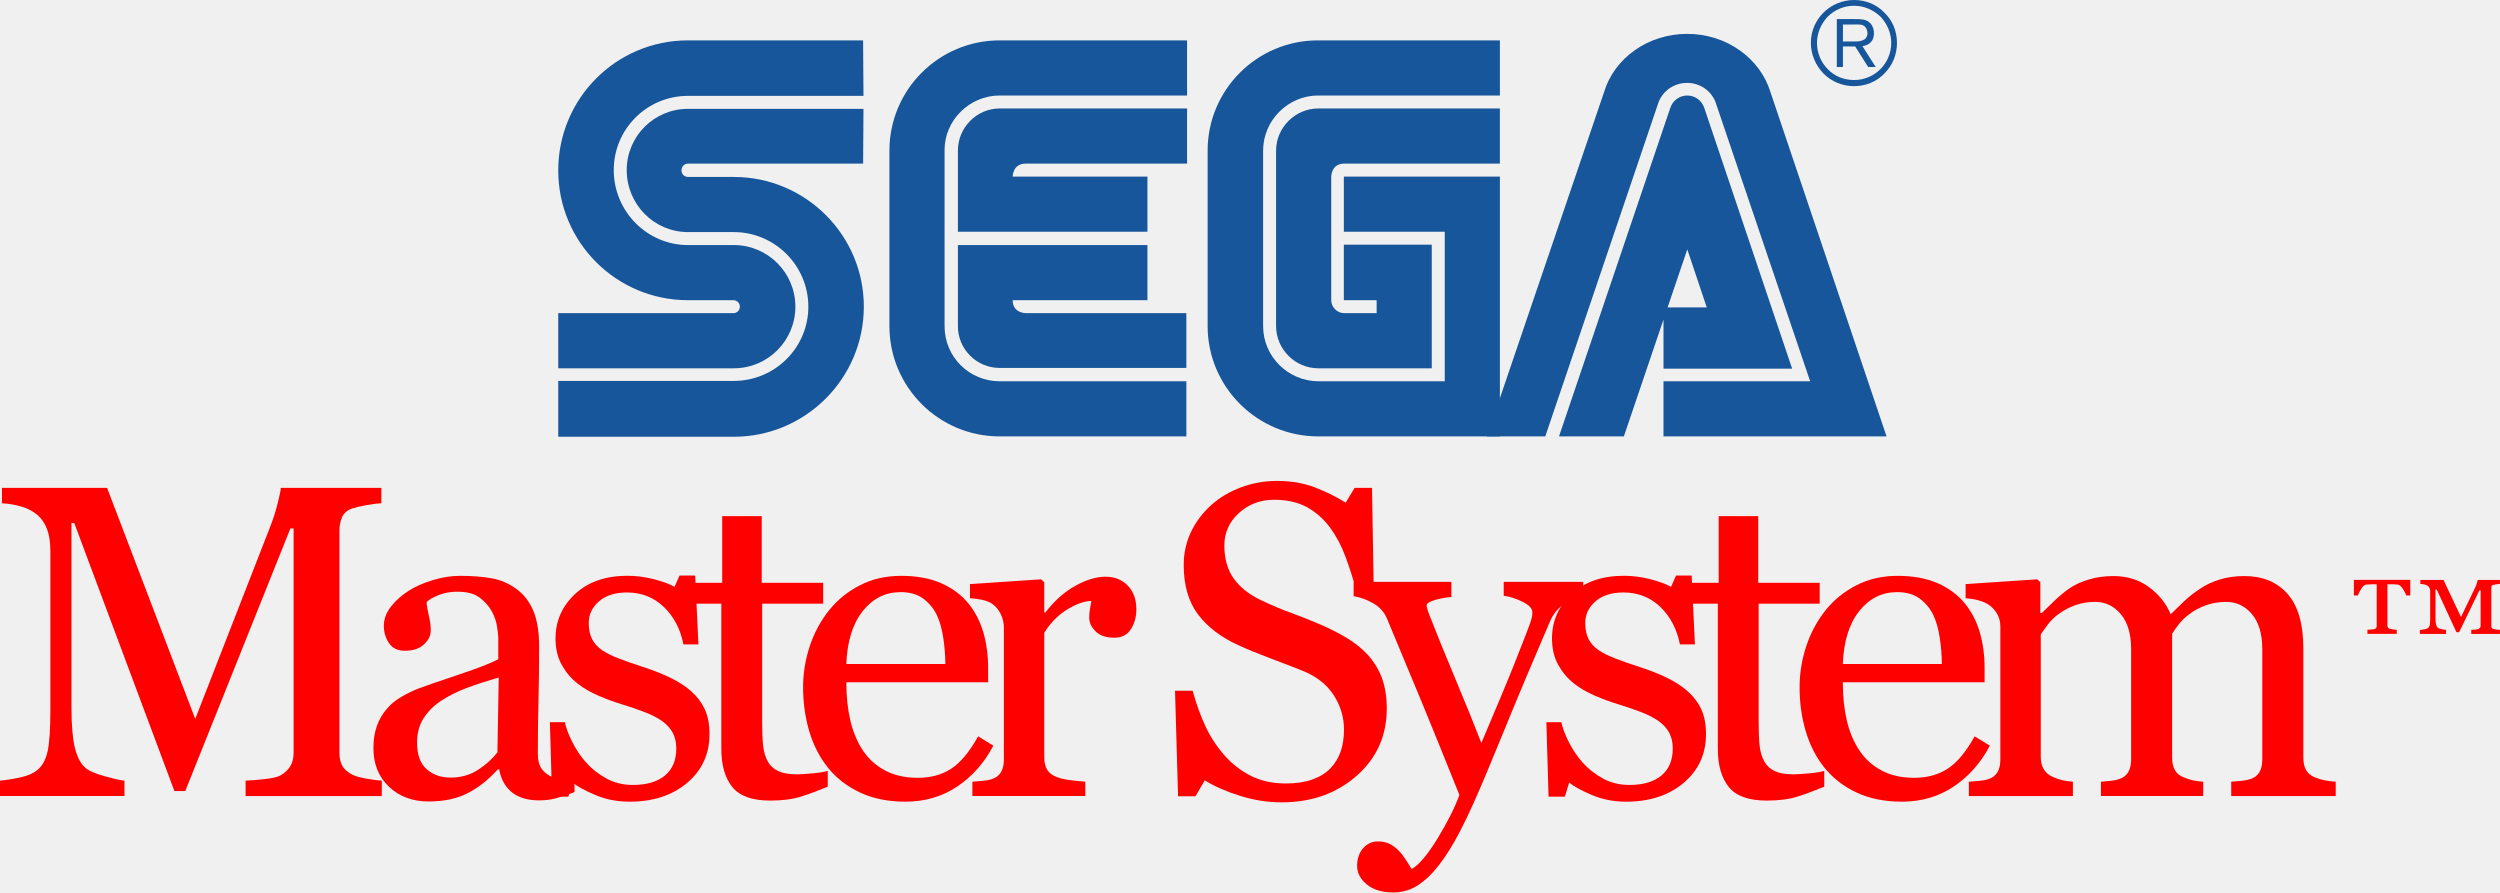
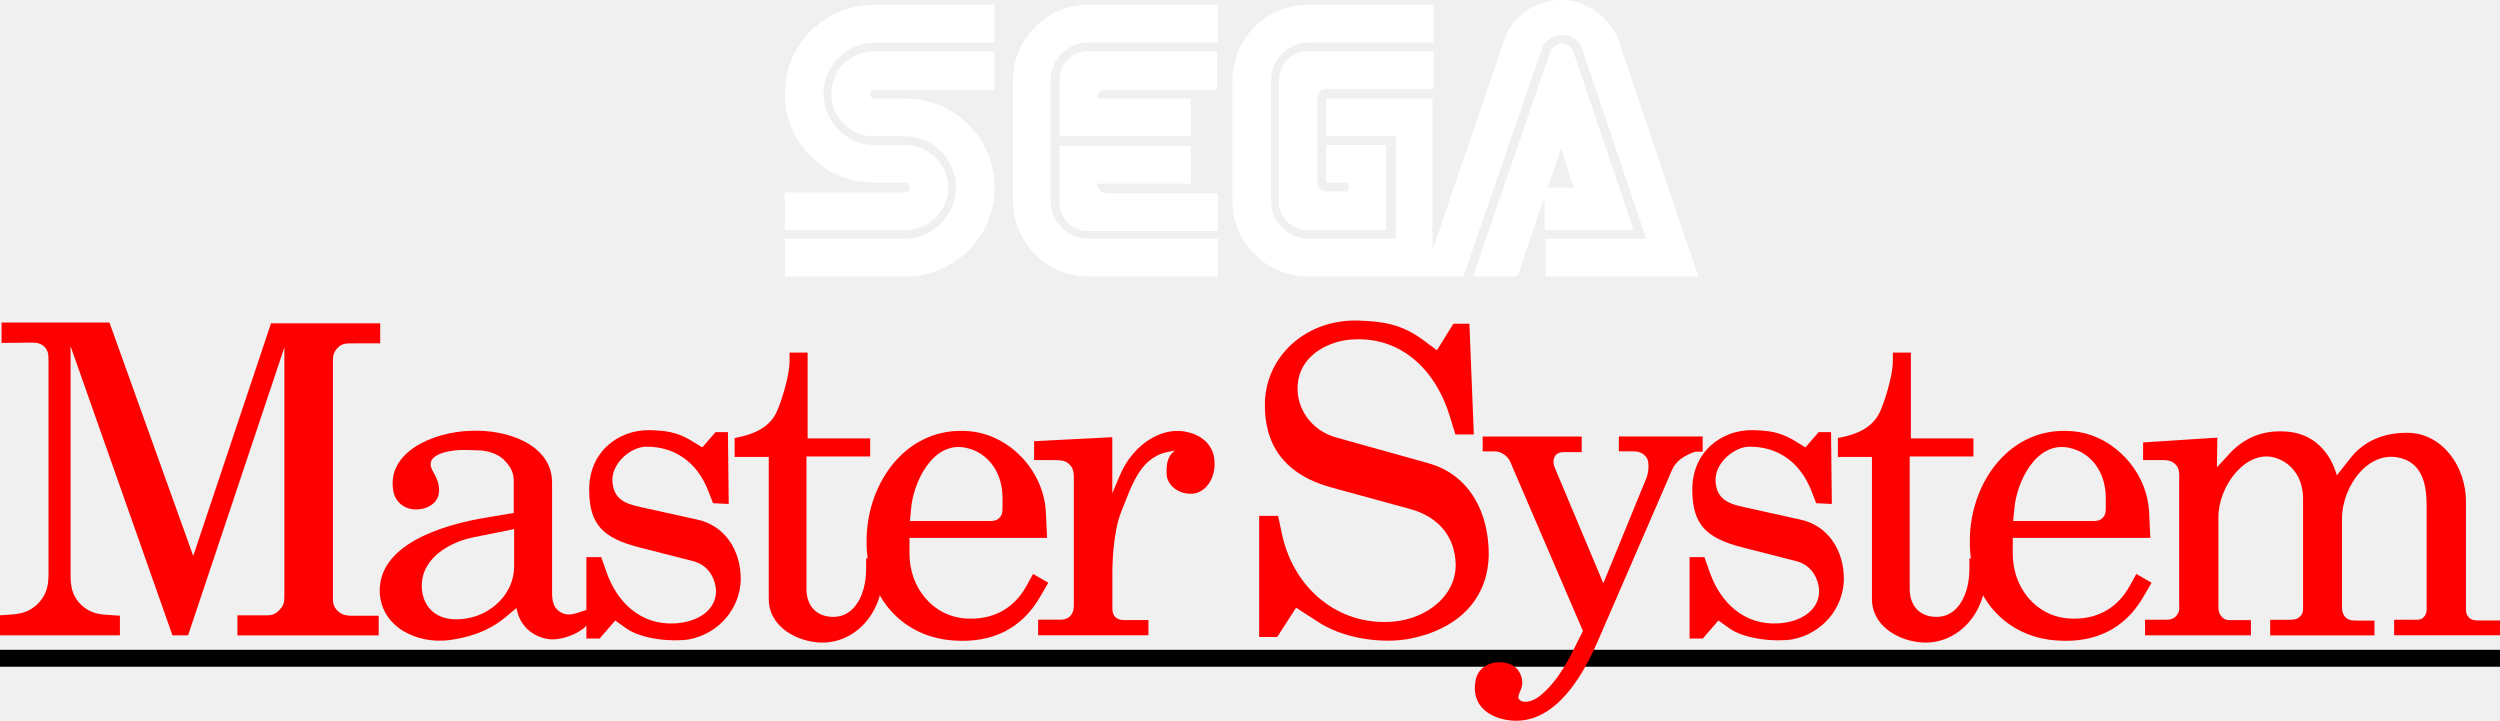
- <svg xmlns="http://www.w3.org/2000/svg" version="1.1" id="Ebene_1" x="0px" y="0px" width="566.929px" height="202.382px" viewBox="0 -0.002 566.929 202.382" enable-background="new 0 -0.002 566.929 202.382" xml:space="preserve">
-   <g>
-     <path fill="#17569B" d="M126.595,99.044h39.796c16.265,0,29.501-13.238,29.501-29.5c0-16.261-13.236-29.42-29.501-29.42h-10.376   c-0.817,0-1.474-0.652-1.474-1.471c0-0.898,0.654-1.551,1.474-1.551h39.716l0.082-12.423h-39.798   c-7.683,0-13.894,6.212-13.894,13.894c0,7.764,6.209,14.056,13.894,14.056h10.376c9.316,0,16.918,7.602,16.918,16.917   c0,9.317-7.602,16.834-16.918,16.834h-39.796V99.044L126.595,99.044z" />
-     <path fill="#17569B" d="M126.595,83.518h39.796c7.765,0,13.977-6.292,13.977-13.974s-6.211-13.974-13.977-13.974h-10.376   c-9.315,0-16.835-7.682-16.835-16.998c0-9.317,7.521-16.834,16.835-16.834h39.796l-0.082-12.585h-39.718   c-16.261,0-29.418,13.156-29.418,29.5c0,16.262,13.156,29.42,29.418,29.42h10.297c0.816,0,1.472,0.654,1.472,1.471   s-0.655,1.471-1.472,1.471h-39.716L126.595,83.518L126.595,83.518z" />
-     <path fill="#17569B" d="M226.701,86.459c-6.862,0-12.5-5.475-12.5-12.503V33.994c0-6.7,5.639-12.339,12.5-12.339h42.495V9.153   h-42.495c-13.809,0-25.005,11.196-25.005,25.007v39.796c0,13.812,11.194,25.008,25.005,25.008h42.333V86.461L226.701,86.459   L226.701,86.459z" />
-     <path fill="#17569B" d="M217.222,34.158c0-5.23,4.249-9.562,9.479-9.562h42.495V37.1h-36.609c-2.944,0-2.944,2.94-2.944,2.94   h30.563v12.504h-42.984V34.158L217.222,34.158z" />
-     <path fill="#17569B" d="M226.701,83.438c-5.229,0-9.479-4.25-9.479-9.48v-18.39h42.983V68.07h-30.562   c0,2.942,2.941,2.942,2.941,2.942h36.447v12.423L226.701,83.438L226.701,83.438z" />
-     <path fill="#17569B" d="M299.024,86.459c-6.946,0-12.586-5.64-12.586-12.503V34.16c0-6.866,5.642-12.505,12.506-12.505h41.188   V9.153h-41.271c-13.811,0-25.005,11.196-25.005,25.007v39.796c0,13.812,11.274,25.008,25.088,25.008h41.188v-58.92h-35.387v12.502   h22.883V86.46L299.024,86.459L299.024,86.459z" />
-     <path fill="#17569B" d="M289.378,73.956c0,5.23,4.334,9.563,9.563,9.563h25.741V55.488h-19.938v12.585h7.437v2.942h-7.353   c-1.637,0-2.943-1.387-2.943-2.942V40.042c0,0,0-2.943,2.943-2.943h35.301V24.595h-41.187c-5.229,0-9.563,4.332-9.563,9.563   L289.378,73.956L289.378,73.956z" />
-     <path fill="#17569B" d="M378.783,24.436c0.57-1.634,2.043-2.778,3.842-2.778c1.797,0,3.271,1.146,3.844,2.778l19.938,59.166   h-29.171V69.708h9.808l-4.414-13.159l-14.385,42.414h-14.709L378.783,24.436L378.783,24.436z" />
-     <path fill="#17569B" d="M410.492,86.459h-33.261v12.503h50.585L401.503,20.92c-2.291-7.6-9.891-13.239-18.881-13.239   c-8.986,0-16.586,5.558-18.877,13.239l-26.563,78.042h13.241l25.738-75.917c1.063-2.534,3.514-4.25,6.455-4.25   c2.862,0,5.316,1.716,6.377,4.25L410.492,86.459L410.492,86.459z" />
-     <path fill="#17569B" d="M420.46,19.531c2.613,0,5.066-0.982,6.863-2.862c1.879-1.878,2.855-4.33,2.855-6.945   c0-2.616-0.979-5.065-2.855-6.866c-1.797-1.878-4.25-2.86-6.863-2.86c-5.394,0-9.81,4.332-9.81,9.726   c0,2.615,1.063,5.065,2.856,6.945C415.393,18.551,417.843,19.531,420.46,19.531z M412.041,9.725c0-2.207,0.903-4.332,2.455-5.967   c1.549-1.552,3.676-2.452,5.965-2.452c2.207,0,4.332,0.898,5.969,2.452c1.553,1.635,2.451,3.759,2.451,5.967   c0,4.656-3.76,8.417-8.416,8.417c-2.289,0-4.418-0.818-5.967-2.452C412.944,14.136,412.041,12.013,412.041,9.725z" />
-     <path fill="#17569B" d="M417.925,10.541v4.656h-1.391V4.329h4.01c1.467,0,2.363,0,3.268,0.653c0.734,0.572,1.145,1.472,1.145,2.535   c0,2.533-2.043,2.86-2.613,2.943l3.021,4.738h-1.717l-2.941-4.656L417.925,10.541L417.925,10.541z M417.925,9.397h2.859   c0.49,0,0.895,0,1.309-0.164c1.063-0.245,1.391-0.98,1.391-1.716c0-0.247-0.082-1.063-0.654-1.554   c-0.57-0.489-1.307-0.409-2.125-0.409h-2.779V9.397L417.925,9.397z" />
-     <g id="g6708" transform="translate(-67.06981,39.50687)">
-       <g id="flowRoot6696" transform="translate(0,952.3622)">
-         <path id="path6717" fill="#FF0000" d="M153.646-811.351h-30.878v-3.498c1.118-0.029,2.554-0.146,4.31-0.347     c1.758-0.194,2.963-0.472,3.621-0.838c1.019-0.62,1.767-1.333,2.241-2.142c0.477-0.805,0.713-1.813,0.713-3.029v-50.821h-0.738     l-23.836,59.54h-2.461l-22.704-60.77h-0.64v41.712c0,4.036,0.255,7.108,0.763,9.208c0.51,2.102,1.289,3.611,2.341,4.527     c0.723,0.688,2.214,1.352,4.479,1.976s3.744,0.953,4.433,0.981v3.496H67.07v-3.496c1.479-0.129,3.028-0.375,4.653-0.735     c1.625-0.361,2.88-0.901,3.768-1.625c1.15-0.915,1.938-2.33,2.364-4.236c0.429-1.899,0.64-5.088,0.64-9.554v-35.756     c0-2.067-0.245-3.757-0.738-5.069c-0.491-1.312-1.198-2.379-2.117-3.201c-1.018-0.887-2.265-1.542-3.743-1.972     c-1.478-0.424-2.938-0.668-4.382-0.738v-3.495h23.836l19.993,52.399l17.091-43.831c0.623-1.604,1.157-3.288,1.601-5.048     c0.443-1.757,0.683-2.932,0.714-3.521h22.801v3.496c-0.919,0.034-2.094,0.183-3.521,0.444c-1.428,0.266-2.471,0.512-3.127,0.737     c-1.115,0.393-1.872,1.055-2.267,1.972c-0.395,0.919-0.591,1.919-0.591,3.003v50.379c0,1.15,0.196,2.117,0.591,2.906     c0.395,0.785,1.149,1.479,2.267,2.064c0.592,0.334,1.643,0.637,3.153,0.914c1.509,0.275,2.708,0.437,3.594,0.465v3.5h-0.004     V-811.351z" />
-         <path id="path6719" fill="#FF0000" d="M197.354-812.24c-1.542,0.563-2.895,1.01-4.062,1.356     c-1.167,0.345-2.487,0.516-3.965,0.516c-2.563,0-4.604-0.596-6.132-1.796c-1.526-1.197-2.503-2.943-2.93-5.244h-0.296     c-2.134,2.361-4.424,4.172-6.871,5.416c-2.446,1.252-5.393,1.871-8.84,1.871c-3.645,0-6.64-1.109-8.987-3.35     c-2.348-2.229-3.52-5.151-3.52-8.765c0-1.872,0.262-3.549,0.788-5.024c0.526-1.479,1.314-2.807,2.363-3.988     c0.822-0.98,1.905-1.857,3.25-2.634c1.348-0.769,2.61-1.382,3.792-1.847c1.48-0.557,4.475-1.593,8.988-3.104     c4.515-1.505,7.559-2.687,9.135-3.544v-4.874c0-0.427-0.089-1.248-0.271-2.462c-0.182-1.214-0.566-2.365-1.158-3.449     c-0.657-1.21-1.583-2.271-2.783-3.175c-1.197-0.9-2.896-1.354-5.096-1.354c-1.512,0-2.914,0.255-4.211,0.762     c-1.297,0.514-2.208,1.044-2.732,1.602c0,0.66,0.156,1.625,0.468,2.905c0.313,1.278,0.468,2.462,0.468,3.545     c0,1.15-0.518,2.2-1.553,3.15c-1.033,0.959-2.47,1.428-4.308,1.428c-1.641,0-2.848-0.578-3.621-1.747     c-0.77-1.161-1.156-2.468-1.156-3.915c0-1.509,0.533-2.955,1.601-4.335c1.067-1.378,2.454-2.608,4.163-3.691     c1.478-0.915,3.267-1.701,5.367-2.34c2.103-0.642,4.153-0.961,6.156-0.961c2.758,0,5.161,0.19,7.215,0.565     c2.053,0.381,3.915,1.191,5.59,2.439c1.673,1.217,2.946,2.866,3.816,4.948c0.87,2.088,1.305,4.77,1.305,8.053     c0,4.695-0.051,8.857-0.147,12.482c-0.1,3.63-0.146,7.595-0.146,11.896c0,1.279,0.221,2.3,0.664,3.056     c0.443,0.758,1.125,1.396,2.045,1.918c0.492,0.298,1.271,0.461,2.34,0.492c1.066,0.034,2.157,0.053,3.273,0.053v3.146H197.354z      M180.168-838.243c-2.792,0.823-5.236,1.623-7.338,2.413c-2.103,0.787-4.055,1.771-5.859,2.955     c-1.643,1.117-2.939,2.438-3.893,3.962c-0.949,1.526-1.428,3.347-1.428,5.442c0,2.729,0.714,4.728,2.143,6.009     c1.429,1.278,3.24,1.921,5.441,1.921c2.331,0,4.383-0.568,6.156-1.7c1.772-1.134,3.268-2.466,4.481-4.015L180.168-838.243z" />
-         <path id="path6721" fill="#FF0000" d="M223.777-835.139c1.346,1.182,2.381,2.546,3.104,4.084     c0.723,1.547,1.083,3.435,1.083,5.664c0,4.502-1.685,8.177-5.046,11.033c-3.366,2.854-7.727,4.285-13.076,4.285     c-2.825,0-5.427-0.512-7.807-1.529c-2.382-1.017-4.081-1.95-5.098-2.807l-0.984,3.202h-3.693l-0.492-16.896h3.397     c0.263,1.279,0.82,2.778,1.674,4.479c0.854,1.708,1.888,3.249,3.104,4.629c1.28,1.448,2.814,2.66,4.604,3.646     c1.789,0.982,3.801,1.48,6.033,1.48c3.151,0,5.582-0.715,7.29-2.146c1.706-1.426,2.562-3.471,2.562-6.133     c0-1.379-0.27-2.563-0.813-3.566c-0.542-1-1.339-1.876-2.389-2.637c-1.083-0.756-2.413-1.433-3.989-2.043     c-1.576-0.606-3.332-1.207-5.27-1.799c-1.545-0.459-3.259-1.088-5.146-1.896c-1.889-0.806-3.505-1.752-4.852-2.833     c-1.444-1.146-2.626-2.563-3.546-4.235c-0.919-1.673-1.38-3.644-1.38-5.909c0-3.973,1.479-7.336,4.433-10.097     c2.956-2.758,6.912-4.138,11.87-4.138c1.901,0,3.849,0.246,5.836,0.735c1.984,0.497,3.602,1.085,4.851,1.773l1.133-2.56h3.545     l0.738,15.608h-3.397c-0.689-3.479-2.176-6.309-4.458-8.496c-2.283-2.181-5.065-3.273-8.35-3.273     c-2.69,0-4.811,0.676-6.353,2.021c-1.543,1.351-2.314,2.975-2.314,4.876c0,1.479,0.253,2.709,0.763,3.693     c0.51,0.986,1.271,1.82,2.291,2.513c0.983,0.659,2.223,1.275,3.718,1.847c1.494,0.574,3.34,1.228,5.542,1.945     c2.167,0.688,4.211,1.497,6.131,2.412C220.946-837.273,222.528-836.252,223.777-835.139z" />
-         <path id="path6723" fill="#FF0000" d="M254.78-813.473c-2.135,0.889-4.153,1.637-6.058,2.242c-1.904,0.61-4.236,0.91-6.993,0.91     c-4.072,0-6.937-1.021-8.594-3.076c-1.659-2.051-2.488-4.951-2.488-8.69v-32.896h-8.767v-4.73h8.964v-15.118h8.963v15.118h13.937     v4.73h-13.838v27.133c0,2.039,0.073,3.738,0.222,5.101c0.147,1.362,0.5,2.558,1.058,3.569c0.525,0.953,1.314,1.676,2.364,2.166     c1.05,0.492,2.462,0.738,4.234,0.738c0.82,0,2.026-0.074,3.621-0.226c1.593-0.146,2.716-0.332,3.374-0.565L254.78-813.473     L254.78-813.473z" />
-         <path id="path6725" fill="#FF0000" d="M292.331-822.777c-2.035,3.875-4.76,6.961-8.175,9.258     c-3.414,2.299-7.338,3.444-11.77,3.444c-3.906,0-7.329-0.688-10.27-2.067c-2.937-1.377-5.358-3.252-7.264-5.613     c-1.903-2.362-3.324-5.119-4.26-8.271c-0.937-3.154-1.403-6.479-1.403-9.996c0-3.151,0.501-6.246,1.502-9.285     c1.002-3.032,2.471-5.768,4.408-8.198c1.872-2.327,4.194-4.209,6.968-5.64c2.775-1.429,5.887-2.142,9.334-2.142     c3.545,0,6.582,0.562,9.109,1.674c2.529,1.118,4.58,2.644,6.156,4.578c1.511,1.844,2.635,4.012,3.374,6.504     c0.737,2.494,1.108,5.205,1.108,8.123v3.251h-32.157c0,3.188,0.303,6.076,0.909,8.67c0.609,2.595,1.568,4.875,2.882,6.847     c1.278,1.905,2.953,3.406,5.022,4.506c2.067,1.104,4.53,1.646,7.387,1.646c2.922,0,5.441-0.68,7.559-2.047     c2.12-1.354,4.163-3.813,6.132-7.357L292.331-822.777z M281.447-841.294c0-1.839-0.155-3.808-0.467-5.909     c-0.313-2.102-0.813-3.857-1.502-5.271c-0.754-1.507-1.789-2.734-3.104-3.693c-1.312-0.949-3.005-1.427-5.071-1.427     c-3.449,0-6.313,1.436-8.595,4.311c-2.28,2.873-3.52,6.868-3.717,11.988L281.447-841.294L281.447-841.294z" />
-         <path id="path6727" fill="#FF0000" d="M324.761-853.657c0,1.673-0.411,3.16-1.23,4.457c-0.82,1.3-2.083,1.944-3.79,1.944     c-1.841,0-3.243-0.477-4.214-1.43c-0.967-0.949-1.452-2.001-1.452-3.149c0-0.723,0.057-1.379,0.172-1.971     c0.114-0.594,0.221-1.185,0.319-1.773c-1.542,0-3.35,0.623-5.417,1.871c-2.068,1.25-3.824,3.021-5.271,5.317v28.268     c0,1.154,0.224,2.088,0.666,2.811c0.442,0.725,1.141,1.265,2.092,1.625c0.822,0.33,1.881,0.574,3.176,0.734     c1.299,0.17,2.422,0.281,3.376,0.348v3.25h-25.61v-3.25c0.756-0.065,1.536-0.127,2.339-0.195     c0.805-0.063,1.502-0.194,2.094-0.397c0.918-0.295,1.601-0.812,2.043-1.549c0.443-0.738,0.664-1.699,0.664-2.879v-29.992     c0-1.017-0.238-2.021-0.713-3.004c-0.476-0.986-1.143-1.772-1.996-2.364c-0.622-0.396-1.359-0.678-2.215-0.862     c-0.854-0.177-1.773-0.3-2.758-0.367v-3.202l16.152-1.084l0.689,0.689v6.846h0.246c2.038-2.661,4.304-4.679,6.797-6.057     c2.496-1.381,4.777-2.069,6.845-2.069c2.069,0,3.752,0.675,5.049,2.021C324.114-857.726,324.761-855.922,324.761-853.657     L324.761-853.657z" />
-         <path id="path6729" fill="#FF0000" d="M377.213-843.412c1.476,1.646,2.565,3.441,3.271,5.395     c0.709,1.955,1.063,4.229,1.063,6.819c0,6.177-2.286,11.267-6.848,15.269c-4.563,4.008-10.226,6.006-16.989,6.006     c-3.12,0-6.236-0.479-9.356-1.45c-3.119-0.966-5.812-2.144-8.077-3.521l-2.117,3.597h-3.938l-0.689-23.935h3.988     c0.821,2.953,1.782,5.625,2.882,8.002c1.102,2.385,2.554,4.604,4.359,6.674c1.707,1.939,3.701,3.48,5.981,4.629     c2.283,1.151,4.934,1.723,7.951,1.723c2.267,0,4.242-0.294,5.936-0.886c1.691-0.593,3.064-1.433,4.112-2.513     c1.05-1.084,1.827-2.354,2.34-3.815c0.511-1.458,0.765-3.144,0.765-5.05c0-2.784-0.787-5.392-2.361-7.807     c-1.575-2.414-3.922-4.242-7.045-5.49c-2.135-0.854-4.58-1.799-7.338-2.832c-2.756-1.033-5.138-2.01-7.14-2.933     c-3.938-1.771-7.002-4.094-9.186-6.968c-2.184-2.871-3.273-6.626-3.273-11.256c0-2.655,0.542-5.135,1.624-7.436     c1.084-2.296,2.625-4.352,4.629-6.156c1.904-1.704,4.154-3.045,6.747-4.014c2.593-0.968,5.304-1.452,8.125-1.452     c3.218,0,6.099,0.49,8.644,1.479c2.543,0.982,4.869,2.136,6.967,3.443l2.021-3.349h3.94l0.396,23.195h-3.988     c-0.719-2.659-1.533-5.199-2.438-7.636c-0.901-2.427-2.073-4.629-3.521-6.598c-1.41-1.901-3.135-3.426-5.168-4.559     c-2.037-1.13-4.533-1.699-7.485-1.699c-3.117,0-5.778,1.005-7.979,3.003c-2.2,2.008-3.3,4.452-3.3,7.338     c0,3.023,0.705,5.525,2.118,7.512c1.411,1.987,3.465,3.619,6.155,4.898c2.397,1.15,4.751,2.142,7.063,2.976     c2.315,0.84,4.557,1.737,6.723,2.687c1.973,0.854,3.865,1.823,5.688,2.908C374.28-846.12,375.864-844.857,377.213-843.412     L377.213-843.412z" />
-         <path id="path6731" fill="#FF0000" d="M374.825-795.494c0-1.641,0.447-2.979,1.354-4.016c0.9-1.035,2.023-1.551,3.373-1.551     c1.049,0,1.951,0.192,2.709,0.592c0.754,0.396,1.428,0.906,2.02,1.524c0.492,0.49,1.021,1.167,1.576,2.019     c0.559,0.857,1.002,1.564,1.328,2.119c1.645-0.887,3.604-3.203,5.889-6.942c2.277-3.745,3.936-7.022,4.947-9.853     c-3.123-7.778-5.941-14.737-8.471-20.881c-2.529-6.139-5.172-12.49-7.928-19.061c-0.623-1.506-1.676-2.685-3.152-3.522     c-1.477-0.838-2.955-1.369-4.434-1.602v-3.25H396.2v3.447c-0.988,0.034-2.168,0.241-3.547,0.615     c-1.379,0.38-2.068,0.813-2.068,1.305c0,0.196,0.073,0.527,0.223,0.985c0.147,0.461,0.317,0.938,0.519,1.427     c1.247,3.251,3.147,7.941,5.712,14.062c2.564,6.128,4.548,11.023,5.958,14.702c1.479-3.515,3.015-7.147,4.604-10.907     c1.594-3.76,3.379-8.199,5.346-13.322c0.23-0.621,0.563-1.481,0.982-2.583c0.426-1.101,0.643-2.045,0.643-2.832     c0-0.852-0.744-1.65-2.24-2.39c-1.496-0.736-2.913-1.19-4.262-1.356v-3.151h18.025v3.057c-0.986,0.167-2.287,0.731-3.892,1.697     c-1.61,0.972-2.81,2.341-3.597,4.112c-3.908,9.063-7.385,17.319-10.416,24.772c-3.039,7.454-5.344,12.937-6.918,16.446     c-2.07,4.603-3.916,8.185-5.541,10.763c-1.625,2.58-3.213,4.604-4.754,6.08c-1.512,1.381-2.881,2.311-4.109,2.785     s-2.508,0.714-3.813,0.714c-2.563,0-4.574-0.606-6.035-1.819C375.554-792.519,374.825-793.919,374.825-795.494L374.825-795.494z" />
-         <path id="path6733" fill="#FF0000" d="M449.757-835.139c1.342,1.182,2.379,2.546,3.102,4.084     c0.723,1.547,1.082,3.435,1.082,5.664c0,4.502-1.684,8.177-5.045,11.033c-3.369,2.854-7.726,4.285-13.078,4.285     c-2.82,0-5.428-0.512-7.803-1.529c-2.384-1.017-4.082-1.95-5.1-2.807l-0.986,3.202h-3.693l-0.491-16.896h3.397     c0.26,1.279,0.817,2.778,1.676,4.479c0.854,1.708,1.886,3.249,3.104,4.629c1.278,1.448,2.812,2.66,4.604,3.646     c1.787,0.982,3.798,1.48,6.031,1.48c3.15,0,5.582-0.715,7.289-2.146c1.703-1.426,2.561-3.471,2.561-6.133     c0-1.379-0.271-2.563-0.813-3.566c-0.543-1-1.34-1.876-2.392-2.637c-1.08-0.756-2.411-1.433-3.985-2.043     c-1.576-0.606-3.334-1.207-5.272-1.799c-1.546-0.459-3.261-1.088-5.146-1.896c-1.892-0.806-3.504-1.752-4.851-2.833     c-1.442-1.146-2.629-2.563-3.548-4.235c-0.922-1.673-1.379-3.644-1.379-5.909c0-3.973,1.48-7.336,4.436-10.097     c2.956-2.758,6.906-4.138,11.867-4.138c1.902,0,3.852,0.246,5.834,0.735c1.984,0.497,3.605,1.085,4.854,1.773l1.135-2.56h3.543     l0.738,15.608h-3.397c-0.688-3.479-2.177-6.309-4.452-8.496c-2.287-2.181-5.064-3.273-8.352-3.273     c-2.692,0-4.813,0.676-6.354,2.021c-1.544,1.351-2.313,2.975-2.313,4.876c0,1.479,0.252,2.709,0.763,3.693     c0.51,0.986,1.272,1.82,2.29,2.513c0.986,0.659,2.229,1.275,3.722,1.847c1.488,0.574,3.339,1.228,5.539,1.945     c2.171,0.688,4.212,1.497,6.134,2.412C446.922-837.273,448.507-836.252,449.757-835.139L449.757-835.139z" />
-         <path id="path6735" fill="#FF0000" d="M480.756-813.473c-2.132,0.889-4.151,1.637-6.06,2.242c-1.901,0.61-4.23,0.91-6.989,0.91     c-4.071,0-6.937-1.021-8.595-3.076c-1.658-2.051-2.487-4.951-2.487-8.69v-32.896h-8.765v-4.73h8.959v-15.118h8.966v15.118h13.937     v4.73h-13.84v27.133c0,2.039,0.075,3.738,0.223,5.101s0.502,2.558,1.064,3.569c0.521,0.953,1.313,1.676,2.357,2.166     c1.051,0.492,2.463,0.738,4.234,0.738c0.821,0,2.027-0.074,3.62-0.226c1.593-0.146,2.718-0.332,3.374-0.565L480.756-813.473     L480.756-813.473z" />
-         <path id="path6737" fill="#FF0000" d="M518.308-822.777c-2.033,3.875-4.76,6.961-8.176,9.258     c-3.414,2.299-7.338,3.444-11.771,3.444c-3.898,0-7.326-0.688-10.266-2.067c-2.938-1.377-5.357-3.252-7.268-5.613     c-1.9-2.362-3.324-5.119-4.26-8.271c-0.938-3.154-1.401-6.479-1.401-9.996c0-3.151,0.504-6.246,1.501-9.285     c1.001-3.032,2.473-5.768,4.408-8.198c1.869-2.327,4.193-4.209,6.968-5.64c2.772-1.429,5.886-2.142,9.329-2.142     c3.549,0,6.584,0.562,9.111,1.674c2.529,1.118,4.58,2.644,6.156,4.578c1.512,1.844,2.635,4.012,3.375,6.504     c0.734,2.494,1.104,5.205,1.104,8.123v3.251h-32.154c0,3.188,0.305,6.076,0.91,8.67c0.604,2.595,1.564,4.875,2.883,6.847     c1.275,1.905,2.957,3.406,5.02,4.506c2.066,1.104,4.527,1.646,7.389,1.646c2.924,0,5.439-0.68,7.561-2.047     c2.117-1.354,4.162-3.813,6.135-7.357L518.308-822.777z M507.423-841.294c0-1.839-0.154-3.808-0.467-5.909     c-0.309-2.102-0.813-3.857-1.502-5.271c-0.752-1.507-1.785-2.734-3.102-3.693c-1.316-0.949-3.006-1.427-5.074-1.427     c-3.445,0-6.313,1.436-8.594,4.311c-2.279,2.873-3.521,6.868-3.718,11.988L507.423-841.294L507.423-841.294z" />
-         <path id="path6739" fill="#FF0000" d="M596.737-811.351h-23.689v-3.254c0.756-0.063,1.52-0.127,2.291-0.193     c0.77-0.064,1.449-0.196,2.041-0.396c0.918-0.297,1.602-0.813,2.045-1.551c0.445-0.736,0.666-1.7,0.666-2.879v-25.068     c0-3.412-0.781-6.048-2.342-7.903c-1.561-1.854-3.502-2.782-5.832-2.782c-1.609,0-3.121,0.243-4.531,0.736     c-1.412,0.491-2.709,1.18-3.889,2.068c-0.957,0.726-1.752,1.501-2.395,2.339c-0.639,0.838-1.123,1.538-1.453,2.092v28.021     c0,1.154,0.199,2.096,0.594,2.834c0.396,0.736,1.064,1.307,2.02,1.699c0.756,0.296,1.438,0.518,2.045,0.665     c0.605,0.146,1.402,0.256,2.387,0.319v3.25h-23.189v-3.25c0.756-0.063,1.479-0.129,2.188-0.195     c0.703-0.063,1.355-0.195,1.941-0.398c0.922-0.295,1.602-0.813,2.045-1.55c0.445-0.737,0.67-1.698,0.67-2.882v-25.066     c0-3.412-0.783-6.047-2.346-7.903c-1.557-1.854-3.504-2.783-5.83-2.783c-1.609,0-3.123,0.256-4.533,0.766     c-1.412,0.515-2.709,1.208-3.891,2.094c-0.951,0.724-1.756,1.536-2.412,2.437c-0.656,0.908-1.148,1.586-1.48,2.044v27.825     c0,1.117,0.232,2.055,0.691,2.807c0.459,0.76,1.146,1.331,2.063,1.727c0.689,0.33,1.398,0.572,2.117,0.735     c0.729,0.167,1.527,0.281,2.414,0.347v3.252H513.55v-3.252c0.756-0.063,1.535-0.127,2.344-0.195     c0.801-0.061,1.496-0.194,2.092-0.396c0.918-0.295,1.602-0.813,2.041-1.552c0.443-0.735,0.664-1.696,0.664-2.88v-30.188     c0-1.048-0.232-1.994-0.713-2.83c-0.477-0.84-1.141-1.555-1.992-2.146c-0.625-0.396-1.395-0.715-2.313-0.959     c-0.92-0.248-1.871-0.399-2.857-0.471v-3.199l16.254-1.083l0.688,0.688v6.943h0.346c0.82-0.816,1.822-1.79,3.004-2.906     c1.186-1.111,2.283-2.021,3.301-2.707c1.148-0.786,2.588-1.441,4.314-1.971c1.721-0.521,3.586-0.788,5.588-0.788     c3.15,0,5.857,0.847,8.125,2.535c2.27,1.693,3.895,3.737,4.875,6.133c1.184-1.146,2.227-2.156,3.129-3.028     c0.902-0.868,2.094-1.796,3.57-2.782c1.25-0.854,2.715-1.543,4.408-2.069c1.688-0.521,3.566-0.788,5.639-0.788     c4.104,0,7.354,1.352,9.754,4.037c2.393,2.694,3.592,6.834,3.592,12.415v24.671c0,1.151,0.195,2.092,0.596,2.832     c0.395,0.735,1.064,1.31,2.02,1.698c0.756,0.296,1.5,0.518,2.238,0.667c0.74,0.145,1.566,0.254,2.488,0.317v3.252h-0.006     V-811.351z" />
-       </g>
-       <g id="text6704" transform="scale(1.026764,0.9739338)">
-         <path id="path6742" fill="#FF0000" d="M617.473,107.038h-6.346v-0.956c0.192,0,0.472-0.028,0.835-0.05     c0.36-0.028,0.597-0.072,0.721-0.133c0.2-0.131,0.333-0.246,0.403-0.329c0.072-0.086,0.11-0.223,0.11-0.404v-8.27h-0.276     l-4.474,9.736h-0.594l-4.35-9.924h-0.272v6.679c0,0.644,0.04,1.136,0.12,1.476c0.082,0.334,0.215,0.589,0.415,0.761     c0.156,0.097,0.428,0.2,0.805,0.301c0.38,0.105,0.711,0.157,0.991,0.157v0.956h-5.781v-0.915     c0.198-0.034,0.487-0.084,0.871-0.135c0.384-0.056,0.675-0.147,0.871-0.288c0.209-0.152,0.348-0.378,0.422-0.657     c0.072-0.286,0.108-0.807,0.108-1.576v-6.368c0-0.293-0.046-0.533-0.135-0.732c-0.091-0.199-0.224-0.37-0.396-0.513     c-0.188-0.145-0.419-0.257-0.69-0.32c-0.272-0.07-0.594-0.114-0.947-0.14v-0.935h5.106l3.869,8.655l3.23-7.096     c0.133-0.31,0.234-0.597,0.301-0.873c0.068-0.275,0.126-0.502,0.154-0.686h4.919v0.935c-0.205,0-0.477,0.044-0.795,0.09     c-0.329,0.05-0.554,0.098-0.691,0.145c-0.186,0.035-0.301,0.119-0.346,0.259c-0.049,0.13-0.074,0.268-0.074,0.406v8.877     c0,0.169,0.027,0.31,0.074,0.411c0.048,0.1,0.164,0.201,0.346,0.285c0.124,0.034,0.339,0.083,0.632,0.13     c0.302,0.058,0.586,0.09,0.854,0.09v0.956L617.473,107.038L617.473,107.038z M597.661,98.086h-0.881     c-0.127-0.405-0.369-0.909-0.744-1.519c-0.377-0.602-0.736-0.944-1.098-1.017c-0.261-0.024-0.529-0.04-0.786-0.056     c-0.259,0-0.472-0.023-0.643-0.023h-0.898v9.611c0,0.17,0.029,0.315,0.086,0.43c0.055,0.116,0.183,0.22,0.375,0.306     c0.124,0.039,0.348,0.085,0.679,0.154c0.333,0.068,0.637,0.098,0.913,0.098v0.957h-6.471v-0.957c0.243,0,0.546-0.026,0.902-0.062     c0.356-0.041,0.59-0.08,0.692-0.115c0.186-0.061,0.306-0.159,0.369-0.296c0.061-0.13,0.089-0.268,0.089-0.403v-9.72h-0.9     c-0.183,0-0.426,0-0.73,0.028c-0.304,0.024-0.538,0.031-0.696,0.044c-0.379,0.059-0.75,0.399-1.111,1.017     c-0.363,0.62-0.603,1.125-0.727,1.515h-0.881v-3.635h12.456L597.661,98.086L597.661,98.086z" />
-       </g>
-     </g>
-   </g>
+ <svg xmlns="http://www.w3.org/2000/svg" id="Layer_1" data-name="Layer 1" viewBox="0 0 3840 1107.048">
+   <rect y="998.1" width="3840" height="26" />
+   <path d="M545.2,527.5c-9.2,0-17.2-1.2-24.6,4.9-6.2,5.5-9.2,11.7-9.2,19.7v369c0,7.4,2.5,12.9,8,17.9,7.4,6.8,15.4,6.8,25.3,6.8h37v30.2h-217v-30.8h45.6c8.6,0,14.8-3.1,20.3-9.9,5.5-5.5,6.2-11.7,6.2-19.7V533.6L288.9,975.9h-24L108.4,531.8V882.9c0,16.6,1.8,28.9,12.3,41.9,12.3,14.2,26.5,19.1,45.6,19.7l17.9,1.2v30.2H0v-30.8l17.2-1.2c19.1-1.2,32-6.2,44.4-20.3,10.5-12.9,12.9-25.3,12.9-41.9V553.9c0-8,0-13.6-4.9-19.7-5.5-6.8-12.9-8-21.6-8l-45.6.6V495.4H168.1L296.8,853.9,416.3,496.6H584v30.8H545.2Z" transform="translate(0 0)" style="fill:red" />
+   <path d="M845.1,982c-27.7-3.1-47.4-21.6-51.7-48.1l-18.5,15.4c-27.7,22.2-57.3,30.2-85,33.9-49.3,6.2-104.1-19.7-106.6-73.3-2.5-71.5,90.5-103.5,168.8-115.8l37-6.2v-48.7c0-12.9-4.3-21.6-13.6-31.4-10.5-11.7-28.3-15.4-38.2-16l-19.7-.6c-24-1.2-56.7,5.5-56.1,21.6,0,11.7,12.3,18.5,12.9,39.4.6,19.1-16,29.6-33.3,30.2-18.5,1.2-33.9-10.5-37-28.3-10.5-59.7,61-90.6,118.9-92.4,57.9-2.5,125,22.2,125,79.5v167.5c0,12.9,1.2,24,11.7,30.8,18.5,12.9,41.3-8,45.6-1.2C919.1,959.9,873.5,983.9,845.1,982ZM789.7,812.7l-64.1,12.9c-34.5,7.4-74.5,30.2-77.6,69-2.5,34.5,20.3,63.4,68.4,55.4,38.8-6.2,73.3-38.2,73.3-80.1V812.7Z" transform="translate(0 0)" style="fill:red" />
+   <path d="M1058.9,982c-26.5,4.3-72.7,0-96.7-16.6L945,953.1l-24,27.7H900.7v-125h22.8l7.4,21c16.6,49.3,54.2,83.8,106,80.7,35.1-1.8,64.7-20.9,62.8-52.4-2.5-22.2-15.4-38.8-37-43.7l-81.9-20.9c-54.2-14.2-75.2-34.5-75.8-86.2-1.2-60.4,45-94.2,92.4-93.6,24,.6,40.7,2.5,62.2,14.8l19.1,11.7,20.3-23.4h19.1l1.2,110.3-24-1.2-8-20.3c-16.6-41.9-50.5-67.1-95.5-66.5-22.8.6-53,25.3-51.1,53.6,1.8,28.3,21.6,34.5,44.4,39.4l86.2,19.1c42.5,9.2,66.5,47.4,66.5,91.2C1137.1,934,1105.1,972.8,1058.9,982Z" transform="translate(0 0)" style="fill:red" />
+   <path d="M1252.9,986.4c-37-4.3-72.1-28.3-72.1-65.9V701.8h-52.4v-29c29.6-5.5,54.8-16,65.9-43.1s18.5-59.1,18.5-74.5V541.6H1240.5V673.4h96.1v27.7h-97.9V905c0,22.8,12.9,41.9,40,42.5,32.6,1.2,51.7-32.6,51.7-73.9v-16h24.6l.6,24C1356.4,945.1,1308.3,993.1,1252.9,986.4Z" transform="translate(0 0)" style="fill:red" />
+   <path d="M1597.2,917.4c-28.3,48.7-73.9,70.2-130.6,66.5-80.1-4.3-137.4-66.5-135.5-155.9,1.2-88.7,62.8-173.7,157.1-165.7C1550.4,667.2,1604,723.3,1606.5,788l1.8,38.2H1397v24.6c0,51.1,35.1,96.1,86.9,99.2,40,2.5,72.7-14.2,92.4-49.3l10.5-19.1,23.4,13.5ZM1539.9,764.6c0-38.8-22.2-70.2-57.3-77-50.5-9.9-80.1,54.2-83.2,94.2l-1.8,18.5h122c6.8,0,12.3-.6,16.6-6.2,3.7-4.3,3.7-9.9,3.7-16V764.6Z" transform="translate(0 0)" style="fill:red" />
+   <path d="M1828.8,758.4c-19.1,0-37-12.9-37-32,0-14.2,1.2-25.3,12.9-34.5l-4.9,1.2c-47.4,6.2-59.8,48.7-77.6,93-13.6,33.3-13.6,89.9-13.6,93.6V929c0,7.4-.6,13.6,4.9,19.1,6.2,5.5,13.6,4.3,22.2,4.3h28.3v23.4h-169.4v-24h34.5c7.4,0,12.9-2.5,17.2-8.6,3.1-5.5,3.1-9.9,3.1-16.6V741.8c0-11.7,1.2-22.2-8-29.6-6.2-5.5-14.2-5.5-24-5.5h-29v-29l120.1-6.2v86.2L1720.2,730c20.9-49.3,67.1-76.4,105.3-65.9,22.8,5.5,39.4,21.6,40,45.6C1867,733.2,1852.9,758.4,1828.8,758.4Z" transform="translate(0 0)" style="fill:red" />
+   <path d="M2167,980.8c-42.5,8.6-104.7.6-144.8-27.1l-31.4-20.3-29,45H1934.1v-186h29l6.8,31.4c18.5,80.1,85,136.8,167.6,131.2,55.4-3.7,104.1-43.1,97.9-96.1-3.7-38.8-29-65.3-67.1-76.4l-123.8-33.9c-73.3-20.3-103.5-67.1-101.6-131.8,3.1-73.3,66.5-126.9,143.5-124.4,38.2,1.2,64.7,5.5,96.7,27.7l24,17.9,25.3-40.7H2257l6.8,170h-28.3l-8-25.9c-20.9-71.5-73.9-123.8-147.8-120.1-36.3,1.2-78.8,22.2-85.6,62.8-6.8,40.6,19.7,77.6,59.1,88.1l141.1,39.4c63.4,17.9,93,76.4,92.4,141.7C2284.7,926,2233.5,967.3,2167,980.8Z" transform="translate(0 0)" style="fill:red" />
+   <path d="M2605.6,693.8c-5.5,0-20.3,8-24.6,11.7-11.1,9.2-12.9,16.6-17.9,28.3l-109,251.3C2416.5,1072.6,2366,1121.2,2303.8,1103.4c-18.5-5.5-45-21.6-37-59.7,3.7-17.2,19.7-27.1,37.6-26.5,16.6.6,29.6,8,33.3,25.9,3.1,14.8-8,23.4-4.9,30.2,4.9,8,20.3,4.9,30.8-3.1,30.8-23.4,49.9-65.3,57.3-80.1l10.5-20.9-109.6-255c-2.5-6.8-4.9-11.1-10.5-15.4-5.5-3.7-9.2-5.5-15.4-5.5h-18.5v-22.8h152.1v24h-19.1c-8.6,0-16.6-1.2-21.6,5.5-3.7,6.2-3.1,12.3-.6,18.5l74.5,177.4L2529.8,732c.6-1.8,6.2-22.8-2.5-31.4-6.2-6.8-13.6-7.4-21.6-7.4h-19.1V670.4h128.7v23.4Z" transform="translate(0 0)" style="fill:red" />
+   <path d="M2753.4,982c-26.5,4.3-72.7,0-96.7-16.6l-17.2-12.3-24,27.7h-20.3v-125H2618l7.4,21c16.6,49.3,54.2,83.8,105.9,80.7,35.1-1.8,64.7-20.9,62.8-52.4-2.5-22.2-15.4-38.8-37-43.7L2675.2,840.5c-54.2-14.2-75.1-34.5-75.8-86.2-1.2-60.4,45-94.2,92.4-93.6,24,.6,40.7,2.5,62.2,14.8l19.1,11.7,20.3-23.4H2812.5l1.2,110.3-24-1.2-8-20.3c-16.6-41.9-50.5-67.1-95.5-66.5-22.8.6-53,25.3-51.1,53.6s21.6,34.5,44.4,39.4l86.2,19.1c42.5,9.2,66.5,47.4,66.5,91.2C2831.6,934,2799.6,972.8,2753.4,982Z" transform="translate(0 0)" style="fill:red" />
+   <path d="M2947.4,986.4c-37-4.3-72.1-28.3-72.1-65.9V701.8H2823v-29c29.6-5.5,54.8-16,65.9-43.1,11.1-27.1,18.5-59.1,18.5-74.5V541.6h27.7V673.4H3031.2v27.7h-97.9V905c0,22.8,12.9,41.9,40,42.5,32.6,1.2,51.7-32.6,51.7-73.9v-16h24.6l.6,24C3050.9,945.1,3002.9,993.1,2947.4,986.4Z" transform="translate(0 0)" style="fill:red" />
+   <path d="M3291.8,917.4c-28.3,48.7-73.9,70.2-130.6,66.5-80.1-4.3-137.4-66.5-135.5-155.9,1.2-88.7,62.8-173.7,157.1-165.7,62.2,4.9,115.8,61,118.3,125.7l1.8,38.2h-211.3v24.6c0,51.1,35.1,96.1,86.9,99.2,40,2.5,72.7-14.2,92.4-49.3l10.5-19.1,23.4,13.5Zm-57.3-152.8c0-38.8-22.2-70.2-57.3-77-50.5-9.9-80.1,54.2-83.2,94.2l-1.8,18.5h122c6.8,0,12.3-.6,16.6-6.2,3.7-4.3,3.7-9.9,3.7-16Z" transform="translate(0 0)" style="fill:red" />
+   <path d="M3677.4,975.9v-24H3705.7c6.8,0,13.6,1.2,17.9-4.9,4.3-4.9,3.7-9.9,3.7-16.6V775.7c0-29.6-6.2-59.8-33.9-70.2-52.4-19.7-96.1,40-96.1,91.2v130c0,8.6-.6,16,6.2,22.2,4.9,4.3,10.5,4.3,17.2,4.3h26.5V976H3487V952h29c7.4,0,12.9-.6,17.2-5.5,5.5-4.9,4.3-11.7,4.3-19.1V765.8c0-29-14.8-54.2-43.1-62.8C3450,690.1,3407.5,746.1,3407.5,794.2V929.1c0,6.8,0,12.3,4.3,17.2,4.9,7.4,12.9,6.2,21.6,6.2h24v23.4h-162.6v-24h33.3c7.4,0,12.9-2.5,16.6-8.6,3.7-5.5,2.5-9.9,2.5-16.6V741.8c0-11.7,1.8-22.2-6.8-29.6-7.4-6.2-14.8-5.5-24-5.5h-24.6V679.6l114-7.4-.6,45.6,14.8-16c26.5-31.4,59.8-43.1,98.6-38.2,35.7,4.9,60.4,30.2,70.8,66.5l20.9-26.5c19.7-25.3,50.5-39.4,88.1-38.8,53,.6,89.3,51.7,89.3,105.3V933.3c0,5.5,0,9.9,3.7,14.2,4.9,6.2,12.3,5.5,20.3,5.5h28.3v22.8H3677.4Z" transform="translate(0 0)" style="fill:red" />
+   <path d="M1391.1,295.5H1205.5v57.9h185.6c35.6,0,65.3-29.7,65.3-65.3s-29.7-65.3-65.3-65.3h-47.5c-43.1,0-78.7-35.6-78.7-78.7s35.6-78.7,78.7-78.7h184.1V7.4H1342.1a136.6,136.6,0,0,0,0,273.2h47.5a6.981,6.981,0,0,1,7.4,7.4C1397,292.4,1394.1,295.5,1391.1,295.5Z" transform="translate(0 0)" style="fill:#fff" />
+   <path d="M1342.1,138.1h185.6V78.7H1342.1c-35.6,0-65.3,29.7-65.3,65.3s29.7,65.3,65.3,65.3h47.5c43.1,0,78.7,35.6,78.7,78.7s-35.6,78.7-78.7,78.7H1205.5v57.9h185.6a136.6,136.6,0,0,0,0-273.2h-47.5a6.981,6.981,0,0,1-7.4-7.4A6.345,6.345,0,0,1,1342.1,138.1Z" transform="translate(0 0)" style="fill:#fff" />
+   <path d="M2008.8,78.7c-25.2,0-44.5,19.3-44.5,44.5V308.8c0,25.2,19.3,44.5,44.5,44.5H2129V222.7h-92v57.9h34.1V294H2037a13.337,13.337,0,0,1-13.4-13.4V150a13.337,13.337,0,0,1,13.4-13.4h164.8V78.7Z" transform="translate(0 0)" style="fill:#fff" />
+   <path d="M2374,353.4h135.1L2417,80.2c-3-7.4-8.9-13.4-17.8-13.4-7.4,0-14.8,5.9-17.8,11.9l-118.8,345.9h68.3L2372.5,301.4v52h1.5Zm23.8-124.8L2417.1,288H2377Z" transform="translate(0 0)" style="fill:#fff" />
+   <path d="M2608.6,424.6,2488.3,68.3c-11.8-38.6-47.5-68.3-90.5-68.3S2319.1,28.2,2308.7,66.8l-108.4,317.7V151.4H2037v57.9h106.9V366.7h-133.6a57.932,57.932,0,0,1-57.9-57.9V123.2a57.932,57.932,0,0,1,57.9-57.9H2201.8V7.4h-193c-63.8,0-115.8,52-115.8,115.8V308.8c0,63.8,52,115.8,115.8,115.8h239L2368.1,75.7a32.976,32.976,0,0,1,62.4,0l98,291H2374v57.9" transform="translate(0 0)" style="fill:#fff" />
+   <path d="M1671.7,366.7a57.932,57.932,0,0,1-57.9-57.9V123.2a57.932,57.932,0,0,1,57.9-57.9h199V7.4h-199c-63.8,0-115.8,52-115.8,115.8V308.8c0,63.8,52,115.8,115.8,115.8h199V366.7h-199Z" transform="translate(0 0)" style="fill:#fff" />
+   <path d="M1685.1,282.1h144V224.2H1627.2v86.1c0,25.2,19.3,44.5,44.5,44.5h199V296.9H1698.5C1691,295.5,1685.1,289.5,1685.1,282.1Z" transform="translate(0 0)" style="fill:#fff" />
+   <path d="M1829.1,151.4h-144a13.337,13.337,0,0,1,13.4-13.4H1869.2V78.7H1671.7c-25.2,0-44.5,19.3-44.5,44.5v86.1h201.9Z" transform="translate(0 0)" style="fill:#fff" />
</svg>
